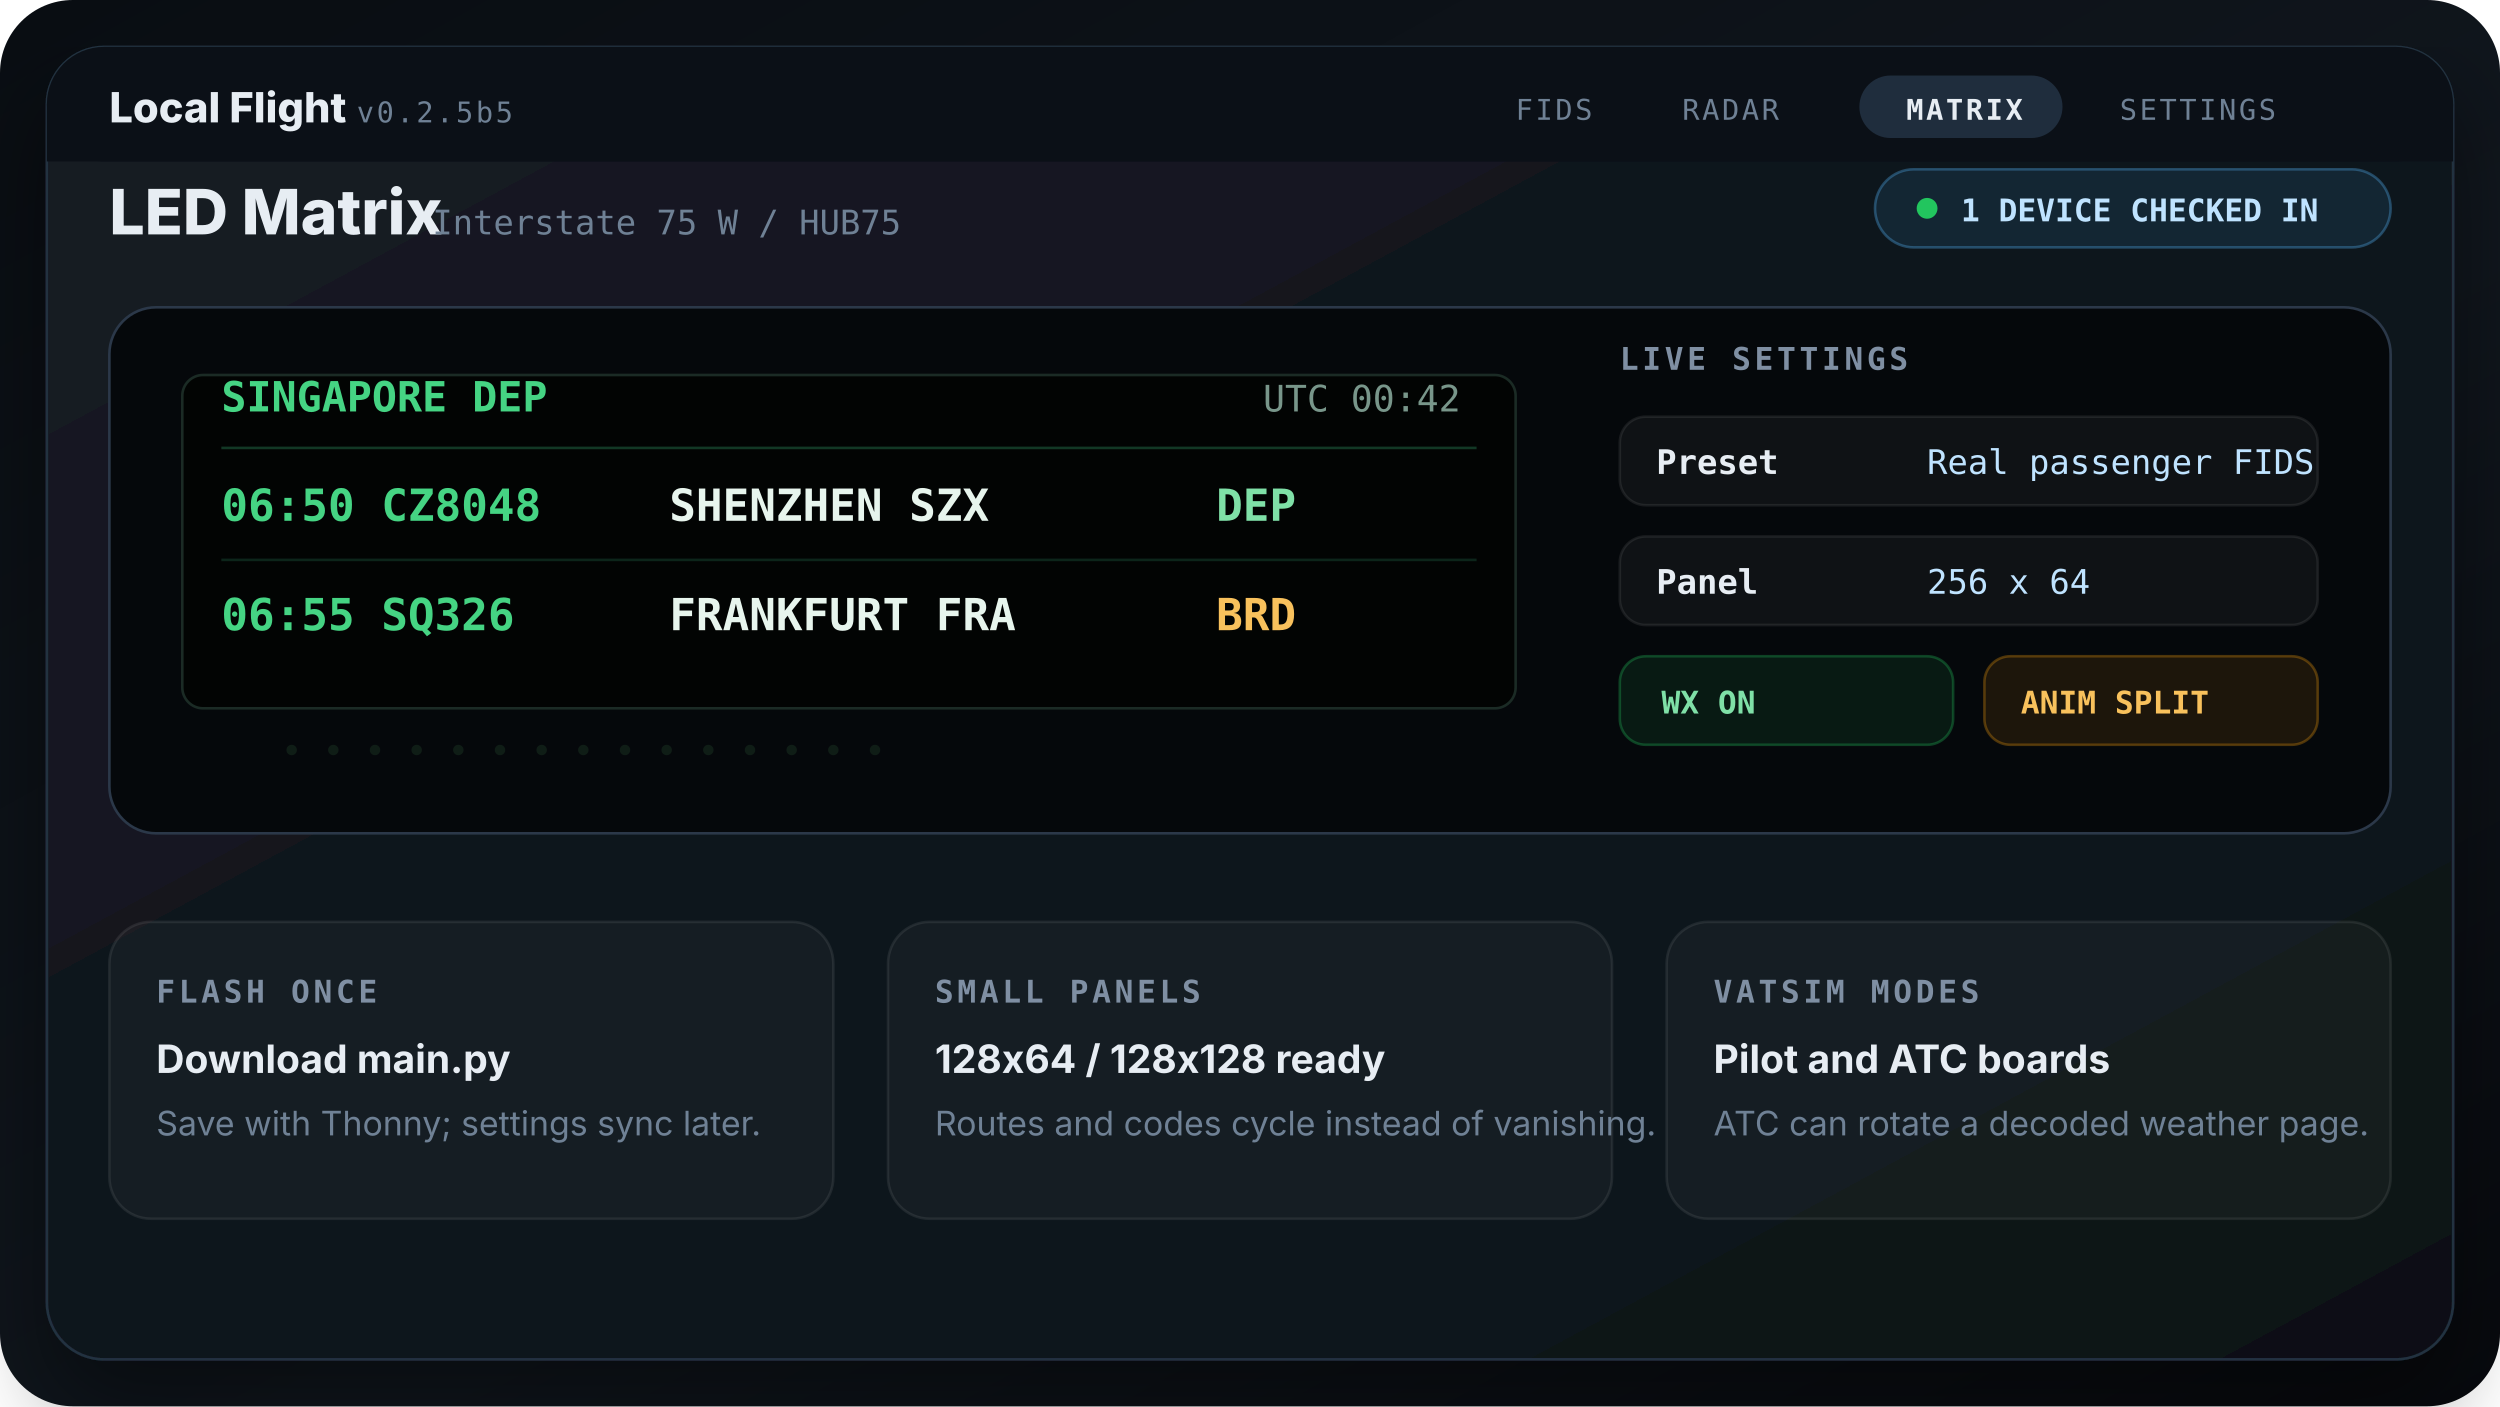
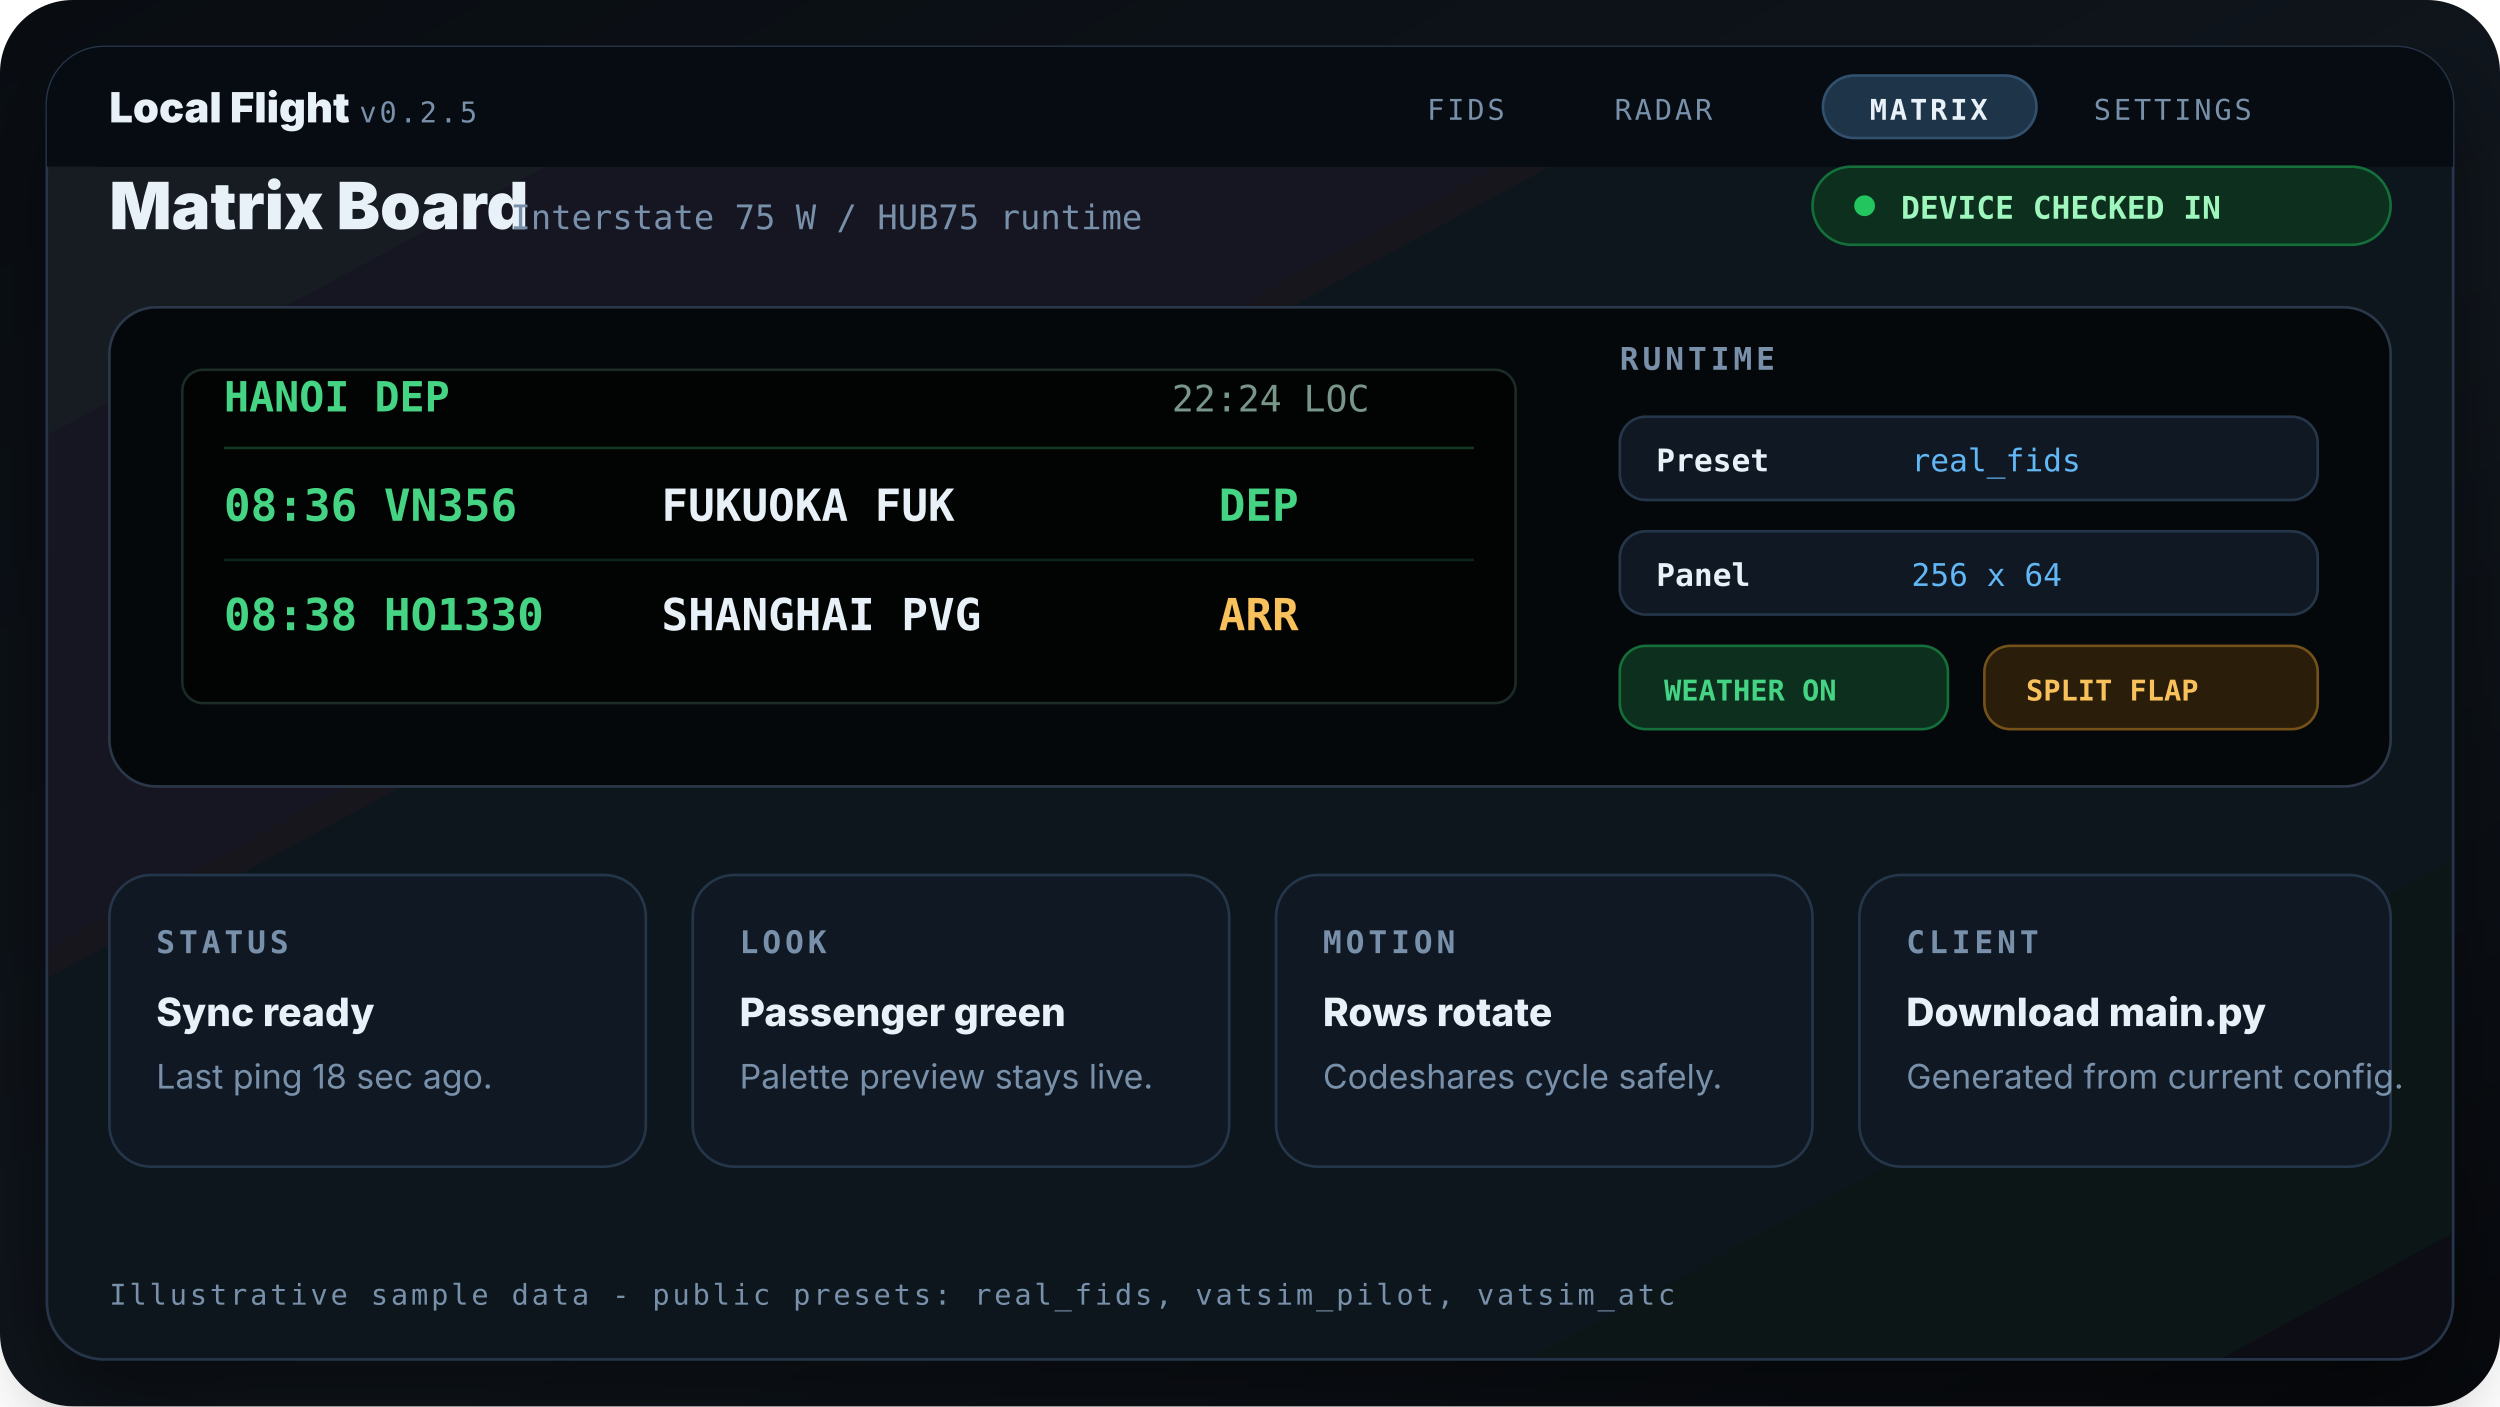
<svg xmlns="http://www.w3.org/2000/svg" width="960" height="540" viewBox="0 0 960 540" role="img" aria-labelledby="title desc">
  <defs>
    <linearGradient id="bg" x1="0" y1="0" x2="1" y2="1">
      <stop offset="0" stop-color="#090d12" />
      <stop offset="0.58" stop-color="#10161d" />
      <stop offset="1" stop-color="#07090d" />
    </linearGradient>
    <linearGradient id="panel" x1="0" y1="0" x2="1" y2="1">
      <stop offset="0" stop-color="#141b24" />
      <stop offset="1" stop-color="#0d1117" />
    </linearGradient>
-     <filter id="softShadow" x="-20%" y="-20%" width="140%" height="140%">
+     <filter id="shadow" x="-20%" y="-20%" width="140%" height="140%">
      <feDropShadow dx="0" dy="18" stdDeviation="18" flood-color="#000000" flood-opacity="0.45" />
    </filter>
    <style>
      .mono { font-family: ui-monospace, SFMono-Regular, Menlo, Consolas, monospace; }
      .sans { font-family: Inter, Segoe UI, Helvetica, Arial, sans-serif; }
-       .muted { fill: #6f8195; }
-       .text { fill: #e7edf3; }
-       .line { stroke: rgba(255,255,255,0.08); }
-       .tiny { font-size: 11px; letter-spacing: 1px; }
-       .label { fill: #7f8fa3; font-size: 12px; font-weight: 800; letter-spacing: 1.4px; }
+       .text { fill: #e8f0f8; }
+       .muted { fill: #7890aa; }
+       .green { fill: #45d483; }
+       .amber { fill: #f8c15c; }
+       .blue { fill: #62b7f6; }
+       .tiny { font-size: 11px; letter-spacing: 1.1px; }
+       .label { fill: #7890aa; font-size: 12px; font-weight: 900; letter-spacing: 1.5px; }
    </style>
  </defs>
  <rect width="960" height="540" rx="28" fill="url(#bg)" />
-   <rect x="18" y="18" width="924" height="504" rx="22" fill="url(#panel)" stroke="#233041" filter="url(#softShadow)" />
-   <rect x="18" y="18" width="924" height="44" rx="22" fill="#0b1017" />
-   <rect x="18" y="40" width="924" height="22" fill="#0b1017" />
-   <text x="42" y="47" class="sans text" font-size="16" font-weight="800">Local Flight</text>
-   <text x="137" y="47" class="mono muted tiny">v0.2.5b5</text>
-   <text x="582" y="46" class="mono muted tiny">FIDS</text>
-   <text x="646" y="46" class="mono muted tiny">RADAR</text>
-   <rect x="714" y="29" width="78" height="24" rx="12" fill="#1f2d3d" />
-   <text x="732" y="46" class="mono text tiny" font-weight="800">MATRIX</text>
-   <text x="814" y="46" class="mono muted tiny">SETTINGS</text>
-   <g transform="translate(42 90)">
-     <text x="0" y="0" class="sans text" font-size="24" font-weight="800">LED Matrix</text>
-     <text x="124" y="0" class="mono muted" font-size="13">Interstate 75 W / HUB75</text>
-     <rect x="678" y="-25" width="198" height="30" rx="15" fill="rgba(74,158,218,0.12)" stroke="rgba(74,158,218,0.38)" />
-     <circle cx="698" cy="-10" r="4" fill="#22c55e" />
-     <text x="711" y="-5" class="mono" fill="#bfe3ff" font-size="12" font-weight="900">1 DEVICE CHECKED IN</text>
-     <rect x="0" y="28" width="876" height="202" rx="18" fill="#05080b" stroke="#2b3849" />
+   <rect x="18" y="18" width="924" height="504" rx="22" fill="url(#panel)" stroke="#27364a" filter="url(#shadow)" />
+   <rect x="18" y="18" width="924" height="46" rx="22" fill="#070c12" />
+   <rect x="18" y="42" width="924" height="22" fill="#070c12" />
+   <text x="42" y="47" class="sans text" font-size="16" font-weight="900">Local Flight</text>
+   <text x="138" y="47" class="mono muted tiny">v0.2.5</text>
+   <text x="548" y="46" class="mono muted tiny">FIDS</text>
+   <text x="620" y="46" class="mono muted tiny">RADAR</text>
+   <rect x="700" y="29" width="82" height="24" rx="12" fill="#1e3449" stroke="#31516e" />
+   <text x="718" y="46" class="mono text tiny" font-weight="900">MATRIX</text>
+   <text x="804" y="46" class="mono muted tiny">SETTINGS</text>
+   <g transform="translate(42 88)">
+     <text x="0" y="0" class="sans text" font-size="25" font-weight="900">Matrix Board</text>
+     <text x="154" y="0" class="mono muted" font-size="13">Interstate 75 W / HUB75 runtime</text>
+     <rect x="654" y="-24" width="222" height="30" rx="15" fill="#0d2f1d" stroke="#146f3a" />
+     <circle cx="674" cy="-9" r="4" fill="#22c55e" />
+     <text x="688" y="-4" class="mono" fill="#9ff7bd" font-size="12" font-weight="900">DEVICE CHECKED IN</text>
+     <rect x="0" y="30" width="876" height="184" rx="18" fill="#05080b" stroke="#2b3849" />
    <rect x="28" y="54" width="512" height="128" rx="8" fill="#020403" stroke="#1b2b25" />
-     <g transform="translate(43 68)">
-       <text x="0" y="0" class="mono" fill="#45d483" font-size="16" font-weight="900">SINGAPORE DEP</text>
-       <text x="400" y="0" class="mono" fill="#78968a" font-size="14">UTC 00:42</text>
-       <line x1="0" y1="14" x2="482" y2="14" stroke="#123825" />
-       <text x="0" y="42" class="mono" fill="#45d483" font-size="17" font-weight="900">06:50  CZ8048</text>
-       <text x="172" y="42" class="mono" fill="#e7f5ed" font-size="17" font-weight="900">SHENZHEN SZX</text>
-       <text x="382" y="42" class="mono" fill="#7fe0a7" font-size="17" font-weight="900">DEP</text>
-       <line x1="0" y1="57" x2="482" y2="57" stroke="#0c251a" />
-       <text x="0" y="84" class="mono" fill="#45d483" font-size="17" font-weight="900">06:55  SQ326</text>
-       <text x="172" y="84" class="mono" fill="#e7f5ed" font-size="17" font-weight="900">FRANKFURT FRA</text>
-       <text x="382" y="84" class="mono" fill="#f8c15c" font-size="17" font-weight="900">BRD</text>
+     <g transform="translate(44 70)">
+       <text x="0" y="0" class="mono green" font-size="16" font-weight="900">HANOI DEP</text>
+       <text x="364" y="0" class="mono" fill="#78968a" font-size="14">22:24 LOC</text>
+       <line x1="0" y1="14" x2="480" y2="14" stroke="#123825" />
+       <text x="0" y="42" class="mono green" font-size="17" font-weight="900">08:36  VN356</text>
+       <text x="168" y="42" class="mono text" font-size="17" font-weight="900">FUKUOKA FUK</text>
+       <text x="382" y="42" class="mono green" font-size="17" font-weight="900">DEP</text>
+       <line x1="0" y1="57" x2="480" y2="57" stroke="#0c251a" />
+       <text x="0" y="84" class="mono green" font-size="17" font-weight="900">08:38  HO1330</text>
+       <text x="168" y="84" class="mono text" font-size="17" font-weight="900">SHANGHAI PVG</text>
+       <text x="382" y="84" class="mono amber" font-size="17" font-weight="900">ARR</text>
    </g>
-     <g fill="#13251a" opacity="0.74">
-       <circle cx="70" cy="198" r="2" />
-       <circle cx="86" cy="198" r="2" />
-       <circle cx="102" cy="198" r="2" />
-       <circle cx="118" cy="198" r="2" />
-       <circle cx="134" cy="198" r="2" />
-       <circle cx="150" cy="198" r="2" />
-       <circle cx="166" cy="198" r="2" />
-       <circle cx="182" cy="198" r="2" />
-       <circle cx="198" cy="198" r="2" />
-       <circle cx="214" cy="198" r="2" />
-       <circle cx="230" cy="198" r="2" />
-       <circle cx="246" cy="198" r="2" />
-       <circle cx="262" cy="198" r="2" />
-       <circle cx="278" cy="198" r="2" />
-       <circle cx="294" cy="198" r="2" />
+     <g transform="translate(580 54)">
+       <text x="0" y="0" class="mono label">RUNTIME</text>
+       <rect x="0" y="18" width="268" height="32" rx="10" fill="#101923" stroke="#25364a" />
+       <text x="14" y="39" class="mono text" font-size="12" font-weight="900">Preset</text>
+       <text x="112" y="39" class="mono blue" font-size="12">real_fids</text>
+       <rect x="0" y="62" width="268" height="32" rx="10" fill="#101923" stroke="#25364a" />
+       <text x="14" y="83" class="mono text" font-size="12" font-weight="900">Panel</text>
+       <text x="112" y="83" class="mono blue" font-size="12">256 x 64</text>
+       <rect x="0" y="106" width="126" height="32" rx="10" fill="#0d2f1d" stroke="#146f3a" />
+       <text x="17" y="127" class="mono green" font-size="11" font-weight="900">WEATHER ON</text>
+       <rect x="140" y="106" width="128" height="32" rx="10" fill="#2a1d09" stroke="#75511a" />
+       <text x="156" y="127" class="mono amber" font-size="11" font-weight="900">SPLIT FLAP</text>
    </g>
-     <g transform="translate(580 52)">
-       <text x="0" y="0" class="mono label">LIVE SETTINGS</text>
-       <rect x="0" y="18" width="268" height="34" rx="10" fill="rgba(255,255,255,0.04)" stroke="rgba(255,255,255,0.08)" />
-       <text x="14" y="40" class="mono text" font-size="13" font-weight="800">Preset</text>
-       <text x="118" y="40" class="mono" fill="#bfe3ff" font-size="13">Real passenger FIDS</text>
-       <rect x="0" y="64" width="268" height="34" rx="10" fill="rgba(255,255,255,0.04)" stroke="rgba(255,255,255,0.08)" />
-       <text x="14" y="86" class="mono text" font-size="13" font-weight="800">Panel</text>
-       <text x="118" y="86" class="mono" fill="#bfe3ff" font-size="13">256 x 64</text>
-       <rect x="0" y="110" width="128" height="34" rx="10" fill="rgba(34,197,94,0.1)" stroke="rgba(34,197,94,0.3)" />
-       <text x="16" y="132" class="mono" fill="#7fe0a7" font-size="12" font-weight="900">WX ON</text>
-       <rect x="140" y="110" width="128" height="34" rx="10" fill="rgba(245,158,11,0.1)" stroke="rgba(245,158,11,0.3)" />
-       <text x="154" y="132" class="mono" fill="#f8c15c" font-size="12" font-weight="900">ANIM SPLIT</text>
-     </g>
-     <g transform="translate(0 264)">
-       <rect x="0" y="0" width="278" height="114" rx="16" fill="rgba(255,255,255,0.035)" stroke="rgba(255,255,255,0.08)" />
-       <text x="18" y="31" class="mono label">FLASH ONCE</text>
-       <text x="18" y="58" class="sans text" font-size="15" font-weight="700">Download main.py</text>
-       <text x="18" y="82" class="sans muted" font-size="13">Save with Thonny; settings sync later.</text>
-       <rect x="299" y="0" width="278" height="114" rx="16" fill="rgba(255,255,255,0.035)" stroke="rgba(255,255,255,0.08)" />
-       <text x="317" y="31" class="mono label">SMALL PANELS</text>
-       <text x="317" y="58" class="sans text" font-size="15" font-weight="700">128x64 / 128x128 ready</text>
-       <text x="317" y="82" class="sans muted" font-size="13">Routes and codes cycle instead of vanishing.</text>
-       <rect x="598" y="0" width="278" height="114" rx="16" fill="rgba(255,255,255,0.035)" stroke="rgba(255,255,255,0.08)" />
-       <text x="616" y="31" class="mono label">VATSIM MODES</text>
-       <text x="616" y="58" class="sans text" font-size="15" font-weight="700">Pilot and ATC boards</text>
-       <text x="616" y="82" class="sans muted" font-size="13">ATC can rotate a decoded weather page.</text>
+     <g transform="translate(0 248)">
+       <rect x="0" y="0" width="206" height="112" rx="16" fill="#101923" stroke="#25364a" />
+       <text x="18" y="30" class="mono label">STATUS</text>
+       <text x="18" y="58" class="sans text" font-size="15" font-weight="800">Sync ready</text>
+       <text x="18" y="82" class="sans muted" font-size="13">Last ping 18 sec ago.</text>
+       <rect x="224" y="0" width="206" height="112" rx="16" fill="#101923" stroke="#25364a" />
+       <text x="242" y="30" class="mono label">LOOK</text>
+       <text x="242" y="58" class="sans text" font-size="15" font-weight="800">Passenger green</text>
+       <text x="242" y="82" class="sans muted" font-size="13">Palette preview stays live.</text>
+       <rect x="448" y="0" width="206" height="112" rx="16" fill="#101923" stroke="#25364a" />
+       <text x="466" y="30" class="mono label">MOTION</text>
+       <text x="466" y="58" class="sans text" font-size="15" font-weight="800">Rows rotate</text>
+       <text x="466" y="82" class="sans muted" font-size="13">Codeshares cycle safely.</text>
+       <rect x="672" y="0" width="204" height="112" rx="16" fill="#101923" stroke="#25364a" />
+       <text x="690" y="30" class="mono label">CLIENT</text>
+       <text x="690" y="58" class="sans text" font-size="15" font-weight="800">Download main.py</text>
+       <text x="690" y="82" class="sans muted" font-size="13">Generated from current config.</text>
    </g>
  </g>
+   <text x="42" y="501" class="mono muted tiny">Illustrative sample data - public presets: real_fids, vatsim_pilot, vatsim_atc</text>
</svg>
